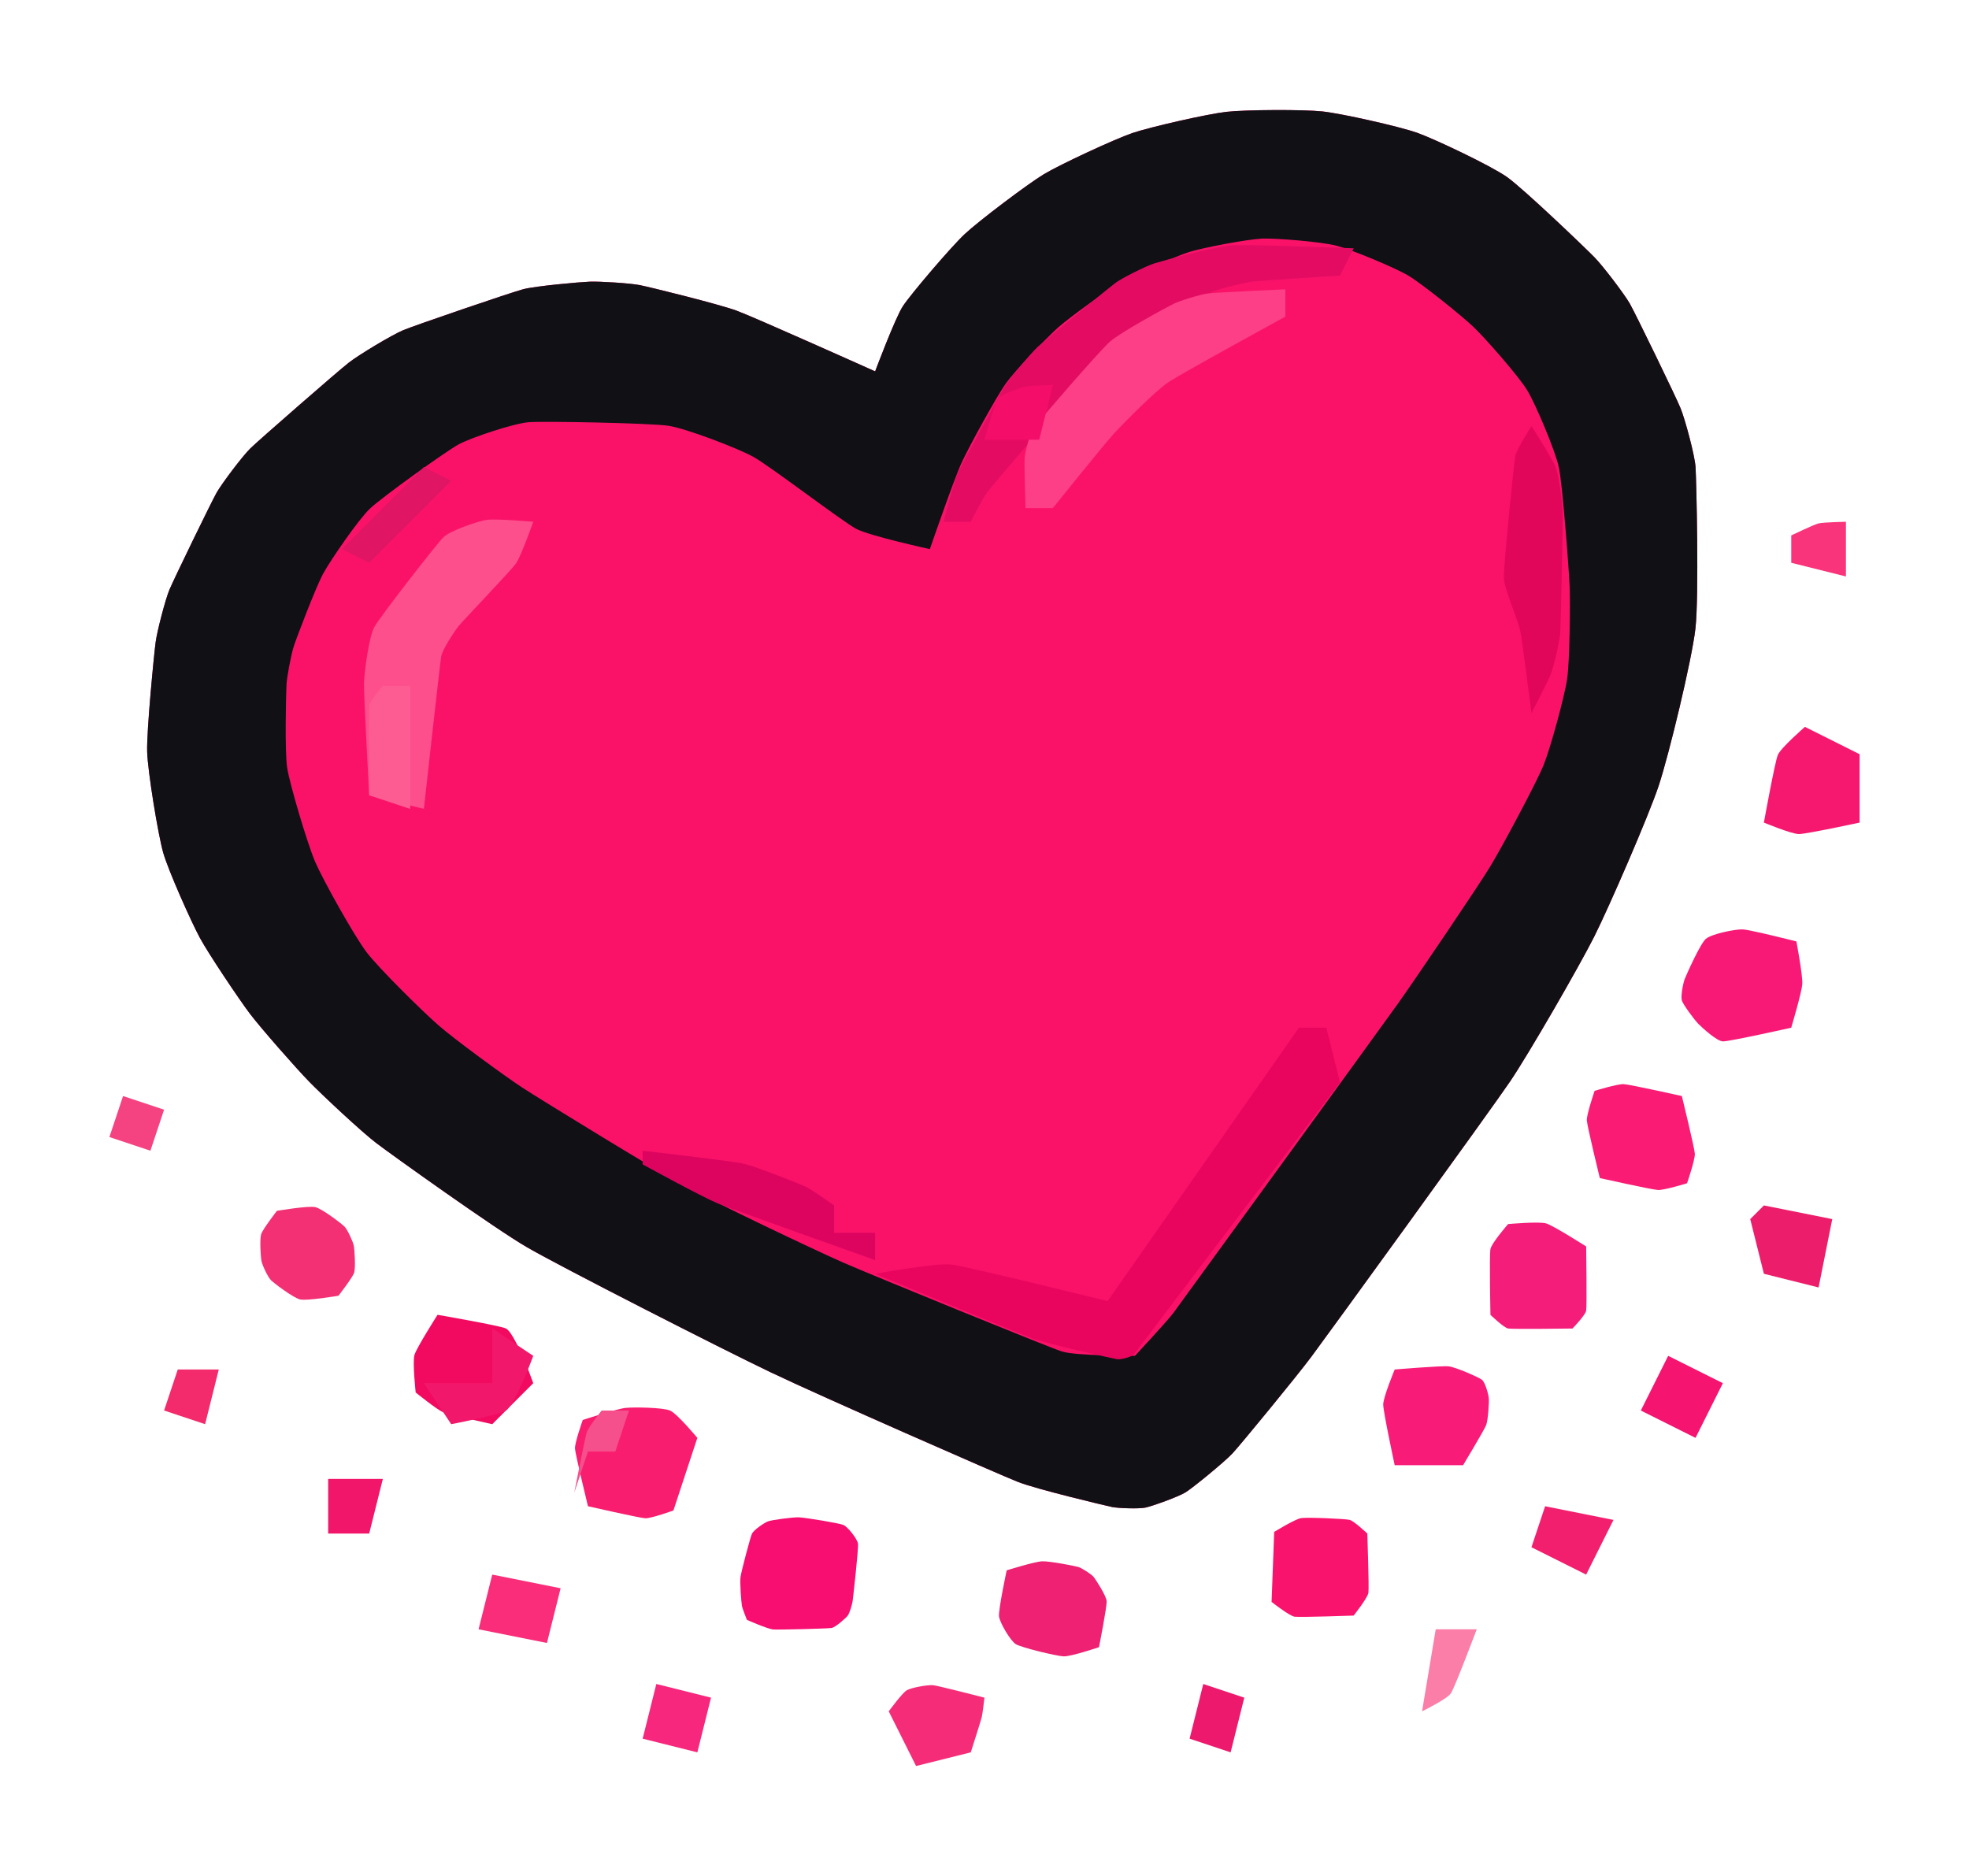
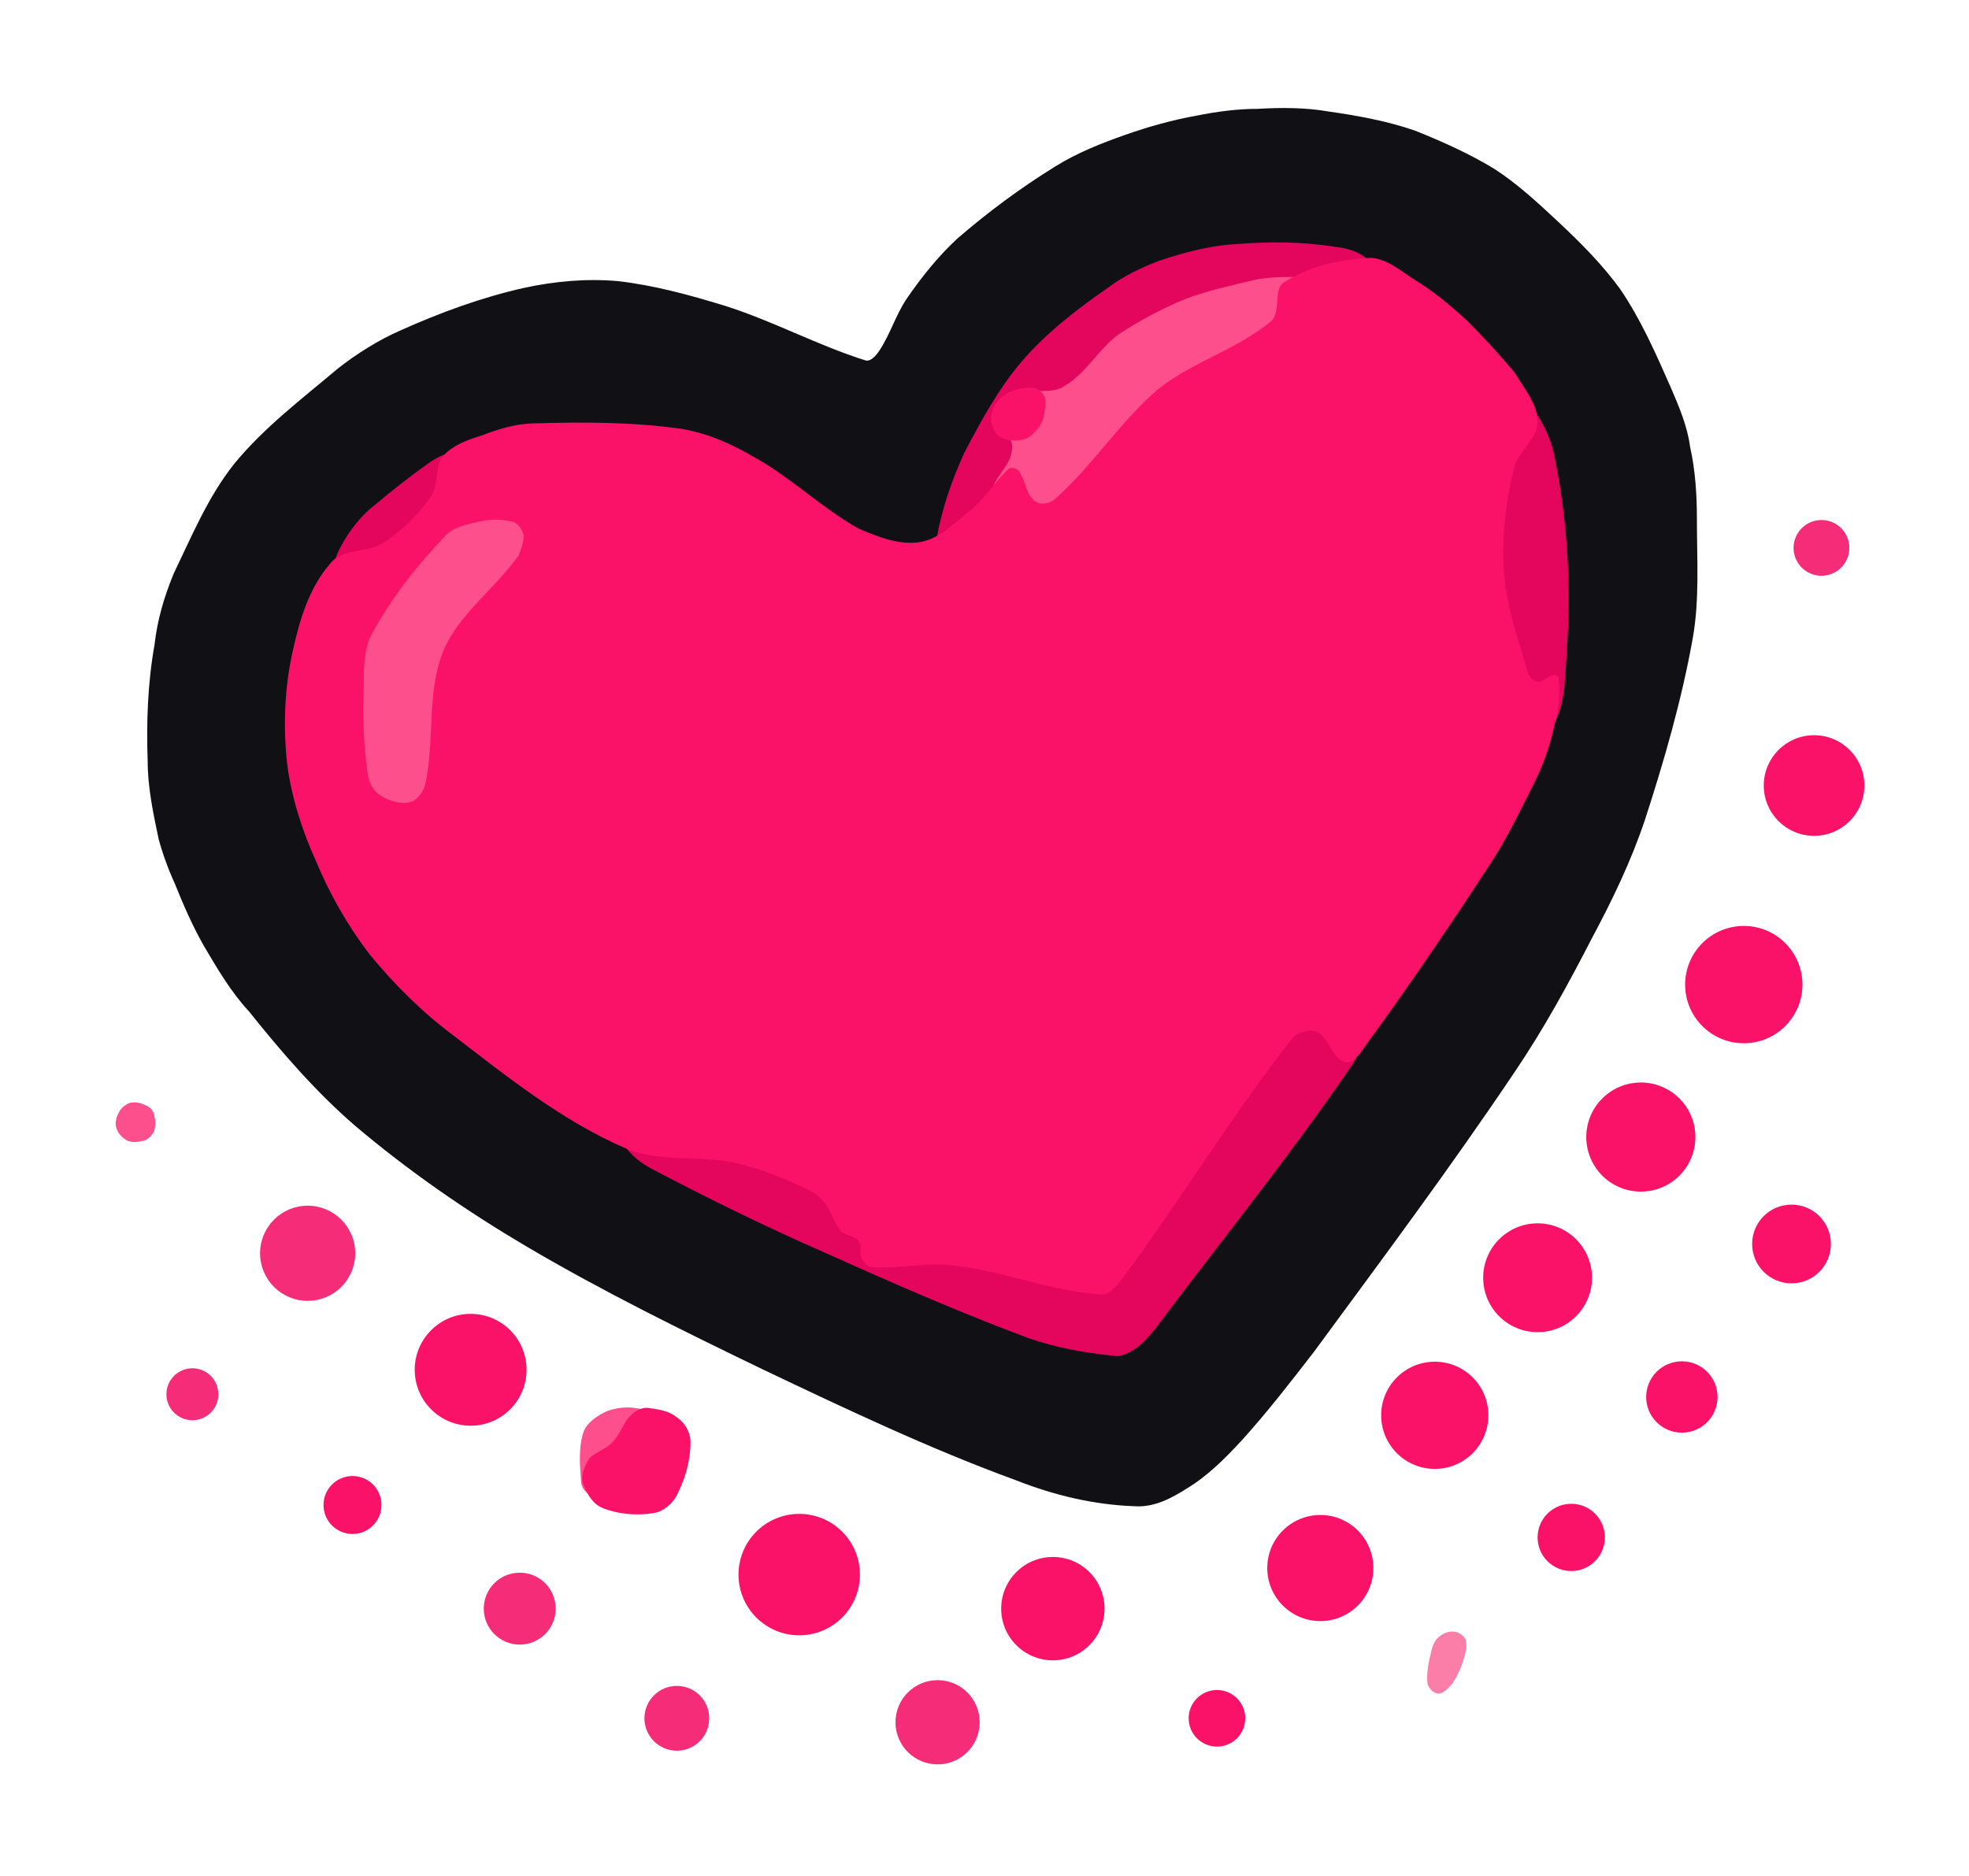
- <svg xmlns="http://www.w3.org/2000/svg" shape-rendering="geometricPrecision" viewBox="97.000 420.840 144.000 137.160" preserveAspectRatio="xMidYMid meet">
-   <path d="M0.00 0.00 C1.20 0.84 5.82 5.27 6.41 5.88 C7.01 6.49 8.56 8.52 8.99 9.26 C9.41 10.00 12.38 16.11 12.71 16.93 C13.04 17.75 13.74 20.34 13.80 21.22 C13.86 22.10 14.06 30.70 13.79 33.04 C13.52 35.38 11.85 42.27 11.11 44.51 C10.37 46.74 7.47 53.41 6.39 55.56 C5.31 57.71 1.63 64.09 0.26 66.12 C-1.10 68.14 -13.21 84.83 -14.30 86.29 C-15.39 87.75 -19.46 92.70 -20.06 93.35 C-20.67 94.00 -22.95 95.86 -23.49 96.20 C-24.02 96.53 -25.95 97.22 -26.43 97.32 C-26.91 97.42 -28.38 97.37 -28.86 97.28 C-29.34 97.18 -34.43 95.97 -35.76 95.44 C-37.09 94.92 -50.28 89.13 -53.85 87.42 C-57.43 85.71 -69.35 79.63 -71.66 78.28 C-73.98 76.94 -81.61 71.48 -82.67 70.67 C-83.73 69.87 -86.67 67.12 -87.59 66.17 C-88.52 65.22 -91.15 62.23 -91.94 61.18 C-92.74 60.12 -94.95 56.82 -95.58 55.66 C-96.21 54.50 -97.90 50.72 -98.27 49.41 C-98.64 48.10 -99.39 43.54 -99.44 42.05 C-99.49 40.56 -98.93 34.82 -98.82 34.03 C-98.72 33.25 -98.12 30.94 -97.82 30.21 C-97.52 29.48 -94.76 23.80 -94.36 23.09 C-93.95 22.38 -92.47 20.42 -91.89 19.85 C-91.31 19.28 -85.42 14.14 -84.69 13.58 C-83.96 13.01 -81.57 11.57 -80.72 11.21 C-79.86 10.85 -72.87 8.46 -71.93 8.21 C-70.98 7.97 -67.81 7.69 -67.08 7.66 C-66.35 7.63 -64.14 7.77 -63.42 7.91 C-62.70 8.05 -57.71 9.28 -56.33 9.78 C-54.96 10.29 -46.20 14.22 -46.20 14.22 C-46.20 14.22 -44.74 10.32 -44.17 9.45 C-43.60 8.58 -40.67 5.14 -39.66 4.19 C-38.65 3.24 -35.08 0.54 -33.86 -0.20 C-32.64 -0.93 -28.72 -2.75 -27.39 -3.21 C-26.06 -3.66 -21.91 -4.60 -20.52 -4.76 C-19.12 -4.92 -14.89 -4.94 -13.49 -4.79 C-12.09 -4.64 -7.90 -3.70 -6.56 -3.23 C-5.23 -2.75 -1.20 -0.84 0.00 0.00 Z " fill="#FA1269" transform="translate(207.2021,433.7798)" />
-   <path d="M0.00 0.00 C1.20 0.84 5.82 5.27 6.41 5.88 C7.01 6.49 8.56 8.52 8.99 9.26 C9.41 10.00 12.38 16.11 12.71 16.93 C13.04 17.75 13.74 20.34 13.80 21.22 C13.86 22.10 14.06 30.70 13.79 33.04 C13.52 35.38 11.85 42.27 11.11 44.51 C10.37 46.74 7.47 53.41 6.39 55.56 C5.31 57.71 1.63 64.09 0.26 66.12 C-1.10 68.14 -13.21 84.83 -14.30 86.29 C-15.39 87.75 -19.46 92.70 -20.06 93.35 C-20.67 94.00 -22.95 95.86 -23.49 96.20 C-24.02 96.53 -25.95 97.22 -26.43 97.32 C-26.91 97.42 -28.38 97.37 -28.86 97.28 C-29.34 97.18 -34.43 95.97 -35.76 95.44 C-37.09 94.92 -50.28 89.13 -53.85 87.42 C-57.43 85.71 -69.35 79.63 -71.66 78.28 C-73.98 76.94 -81.61 71.48 -82.67 70.67 C-83.73 69.87 -86.67 67.12 -87.59 66.17 C-88.52 65.22 -91.15 62.23 -91.94 61.18 C-92.74 60.12 -94.95 56.82 -95.58 55.66 C-96.21 54.50 -97.90 50.72 -98.27 49.41 C-98.64 48.10 -99.39 43.54 -99.44 42.05 C-99.49 40.56 -98.93 34.82 -98.82 34.03 C-98.72 33.25 -98.12 30.94 -97.82 30.21 C-97.52 29.48 -94.76 23.80 -94.36 23.09 C-93.95 22.38 -92.47 20.42 -91.89 19.85 C-91.31 19.28 -85.42 14.14 -84.69 13.58 C-83.96 13.01 -81.57 11.57 -80.72 11.21 C-79.86 10.85 -72.87 8.46 -71.93 8.21 C-70.98 7.97 -67.81 7.69 -67.08 7.66 C-66.35 7.63 -64.14 7.77 -63.42 7.91 C-62.70 8.05 -57.71 9.28 -56.33 9.78 C-54.96 10.29 -46.20 14.22 -46.20 14.22 C-46.20 14.22 -44.74 10.32 -44.17 9.45 C-43.60 8.58 -40.67 5.14 -39.66 4.19 C-38.65 3.24 -35.08 0.54 -33.86 -0.20 C-32.64 -0.93 -28.72 -2.75 -27.39 -3.21 C-26.06 -3.66 -21.91 -4.60 -20.52 -4.76 C-19.12 -4.92 -14.89 -4.94 -13.49 -4.79 C-12.09 -4.64 -7.90 -3.70 -6.56 -3.23 C-5.23 -2.75 -1.20 -0.84 0.00 0.00 Z M-36.64 15.10 C-37.29 16.01 -39.34 19.72 -39.89 20.93 C-40.45 22.15 -42.20 27.22 -42.20 27.22 C-42.20 27.22 -46.59 26.26 -47.58 25.74 C-48.57 25.22 -53.95 21.10 -55.11 20.47 C-56.27 19.83 -60.01 18.40 -61.31 18.20 C-62.62 18.00 -70.49 17.85 -71.56 17.94 C-72.63 18.03 -75.72 19.05 -76.66 19.56 C-77.60 20.07 -82.30 23.45 -83.15 24.26 C-83.99 25.06 -85.99 27.97 -86.55 28.98 C-87.11 30.00 -88.55 33.80 -88.72 34.34 C-88.90 34.88 -89.22 36.56 -89.25 37.13 C-89.28 37.69 -89.39 42.02 -89.20 43.22 C-89.01 44.42 -87.72 48.78 -87.15 50.10 C-86.58 51.42 -84.32 55.47 -83.41 56.68 C-82.50 57.88 -79.26 61.07 -78.12 62.06 C-76.98 63.06 -73.28 65.77 -72.01 66.60 C-70.74 67.43 -62.29 72.62 -60.05 73.84 C-57.81 75.06 -50.89 78.36 -48.56 79.39 C-46.22 80.41 -33.57 85.57 -32.55 85.90 C-31.53 86.23 -27.20 86.22 -27.20 86.22 C-27.20 86.22 -24.88 83.74 -24.37 83.06 C-23.87 82.38 -9.31 62.35 -7.92 60.40 C-6.54 58.45 -2.11 51.90 -1.24 50.47 C-0.36 49.04 2.17 44.28 2.67 43.06 C3.17 41.84 4.22 38.01 4.41 36.70 C4.60 35.40 4.64 31.27 4.59 29.91 C4.53 28.55 4.06 22.41 3.80 21.22 C3.54 20.03 2.11 16.62 1.48 15.59 C0.86 14.57 -1.53 11.85 -2.39 11.02 C-3.25 10.19 -6.21 7.81 -7.20 7.22 C-8.19 6.63 -11.44 5.28 -12.50 5.02 C-13.55 4.75 -16.83 4.47 -17.91 4.51 C-19.00 4.56 -22.21 5.17 -23.24 5.49 C-24.28 5.82 -27.33 7.18 -28.28 7.73 C-29.24 8.28 -31.98 10.27 -32.82 11.01 C-33.65 11.75 -35.99 14.19 -36.64 15.10 Z " fill="#101015" transform="translate(207.2021,433.7798)" />
-   <path d="M0.00 0.00 C0.00 0.00 2.00 0.00 2.00 0.00 C2.00 0.00 3.00 4.00 3.00 4.00 C3.00 4.00 -11.89 23.67 -12.05 23.87 C-12.21 24.08 -13.04 24.29 -13.30 24.25 C-13.56 24.21 -18.21 23.17 -19.40 22.76 C-20.58 22.34 -31.00 18.00 -31.00 18.00 C-31.00 18.00 -26.54 17.19 -25.43 17.32 C-24.32 17.45 -14.00 20.00 -14.00 20.00 C-14.00 20.00 0.00 0.00 0.00 0.00 Z " fill="#E9055D" transform="translate(192,496)" />
-   <path d="M0.00 0.00 C0.00 0.00 -1.00 2.00 -1.00 2.00 C-1.00 2.00 -6.84 2.37 -7.43 2.44 C-8.02 2.52 -9.75 2.94 -10.30 3.17 C-10.84 3.41 -14.39 5.20 -15.31 5.87 C-16.23 6.54 -19.69 9.72 -20.70 10.77 C-21.71 11.82 -26.45 17.39 -26.76 17.79 C-27.08 18.19 -28.00 20.00 -28.00 20.00 C-28.00 20.00 -30.00 20.00 -30.00 20.00 C-30.00 20.00 -29.25 17.08 -28.93 16.40 C-28.62 15.71 -25.84 10.61 -25.45 9.99 C-25.05 9.37 -23.63 7.70 -23.10 7.20 C-22.56 6.71 -17.88 2.86 -17.38 2.50 C-16.88 2.14 -15.19 1.30 -14.60 1.11 C-14.01 0.92 -10.12 -0.14 -8.96 -0.22 C-7.80 -0.31 0.00 0.00 0.00 0.00 Z " fill="#E40C62" transform="translate(196,439)" />
-   <path d="M0.00 0.00 C0.00 0.00 -0.89 2.53 -1.28 3.07 C-1.67 3.61 -5.15 7.24 -5.47 7.64 C-5.78 8.03 -6.63 9.33 -6.73 9.83 C-6.82 10.32 -8.00 21.00 -8.00 21.00 C-8.00 21.00 -12.00 20.00 -12.00 20.00 C-12.00 20.00 -12.40 12.64 -12.38 11.80 C-12.35 10.96 -12.02 8.42 -11.62 7.69 C-11.22 6.96 -7.04 1.58 -6.56 1.12 C-6.08 0.66 -4.12 -0.02 -3.46 -0.13 C-2.81 -0.25 0.00 0.00 0.00 0.00 Z " fill="#FC4F8C" transform="translate(136,459)" />
-   <path d="M0.00 0.00 C0.00 0.00 0.00 2.00 0.00 2.00 C0.00 2.00 -7.69 6.20 -8.59 6.82 C-9.49 7.43 -11.81 9.76 -12.54 10.56 C-13.28 11.36 -17.00 16.00 -17.00 16.00 C-17.00 16.00 -19.00 16.00 -19.00 16.00 C-19.00 16.00 -19.11 12.74 -19.06 12.29 C-19.02 11.84 -18.66 10.48 -18.39 10.12 C-18.12 9.75 -13.65 4.56 -12.84 3.84 C-12.03 3.12 -8.67 1.31 -8.19 1.07 C-7.71 0.83 -6.17 0.36 -5.64 0.30 C-5.12 0.23 0.00 0.00 0.00 0.00 Z " fill="#FC3F87" transform="translate(191,442)" />
-   <path d="M0.00 0.00 C0.46 0.02 2.93 0.42 3.25 0.56 C3.57 0.70 4.27 1.59 4.31 1.93 C4.36 2.27 3.95 5.89 3.92 6.12 C3.89 6.34 3.70 7.01 3.56 7.19 C3.42 7.37 2.67 8.04 2.38 8.09 C2.09 8.14 -1.50 8.23 -1.90 8.20 C-2.31 8.16 -3.81 7.50 -3.81 7.50 C-3.81 7.50 -4.15 6.67 -4.18 6.45 C-4.22 6.23 -4.34 4.77 -4.28 4.36 C-4.22 3.95 -3.57 1.46 -3.44 1.19 C-3.31 0.92 -2.54 0.39 -2.26 0.29 C-1.98 0.19 -0.46 -0.02 0.00 0.00 Z " fill="#F70E70" transform="translate(155.4375,531.8125)" />
-   <path d="M0.00 0.00 C0.52 0.22 2.00 2.00 2.00 2.00 C2.00 2.00 0.25 7.31 0.25 7.31 C0.25 7.31 -1.38 7.90 -1.81 7.88 C-2.23 7.86 -6.00 7.00 -6.00 7.00 C-6.00 7.00 -6.92 3.22 -6.95 2.78 C-6.97 2.35 -6.38 0.69 -6.38 0.69 C-6.38 0.69 -3.91 -0.12 -3.26 -0.19 C-2.62 -0.26 -0.52 -0.22 0.00 0.00 Z " fill="#F91D6F" transform="translate(146,524)" />
-   <path d="M0.00 0.00 C0.55 0.02 3.94 0.88 3.94 0.88 C3.94 0.88 4.41 3.37 4.37 3.99 C4.33 4.62 3.56 7.19 3.56 7.19 C3.56 7.19 -1.00 8.21 -1.44 8.19 C-1.88 8.17 -2.92 7.22 -3.22 6.92 C-3.52 6.62 -4.35 5.50 -4.44 5.19 C-4.53 4.88 -4.34 3.90 -4.22 3.61 C-4.10 3.31 -3.10 1.05 -2.68 0.69 C-2.26 0.33 -0.55 -0.02 0.00 0.00 Z " fill="#F81976" transform="translate(224.4375,488.8125)" />
-   <path d="M0.00 0.00 C0.00 0.00 0.92 3.77 0.95 4.22 C0.97 4.66 0.38 6.38 0.38 6.38 C0.38 6.38 -1.32 6.90 -1.75 6.87 C-2.19 6.85 -6.00 6.00 -6.00 6.00 C-6.00 6.00 -6.92 2.23 -6.95 1.78 C-6.97 1.34 -6.38 -0.38 -6.38 -0.38 C-6.38 -0.38 -4.68 -0.90 -4.25 -0.87 C-3.81 -0.85 0.00 0.00 0.00 0.00 Z " fill="#FA1B74" transform="translate(220,501)" />
-   <path d="M0.00 0.00 C0.00 0.00 4.57 0.79 5.00 1.00 C5.43 1.21 6.04 2.67 6.23 3.04 C6.42 3.42 7.00 5.00 7.00 5.00 C7.00 5.00 4.00 8.00 4.00 8.00 C4.00 8.00 0.85 7.31 0.40 7.12 C-0.06 6.93 -1.60 5.68 -1.60 5.68 C-1.60 5.68 -1.84 3.47 -1.69 2.94 C-1.54 2.41 0.00 0.00 0.00 0.00 Z " fill="#F20A60" transform="translate(129,517)" />
-   <path d="M0.00 0.00 C0.00 0.00 1.57 2.42 1.79 3.05 C2.02 3.67 2.27 5.68 2.29 6.35 C2.31 7.01 2.15 14.53 2.11 15.12 C2.07 15.72 1.66 17.49 1.45 18.06 C1.25 18.62 0.00 21.00 0.00 21.00 C0.00 21.00 -0.66 15.79 -0.82 14.99 C-0.98 14.19 -2.00 11.91 -2.02 11.09 C-2.05 10.28 -1.28 2.70 -1.19 2.21 C-1.10 1.71 0.00 0.00 0.00 0.00 Z " fill="#E2065B" transform="translate(209,452)" />
-   <path d="M0.00 0.00 C0.53 0.15 2.94 1.69 2.94 1.69 C2.94 1.69 3.00 6.06 2.94 6.38 C2.89 6.71 1.94 7.69 1.94 7.69 C1.94 7.69 -2.43 7.75 -2.76 7.69 C-3.08 7.64 -4.06 6.69 -4.06 6.69 C-4.06 6.69 -4.15 2.32 -4.06 1.88 C-3.98 1.44 -2.77 0.05 -2.77 0.05 C-2.77 0.05 -0.53 -0.15 0.00 0.00 Z " fill="#F51D7A" transform="translate(210.0625,510.3125)" />
-   <path d="M0.00 0.00 C0.00 0.00 3.44 -0.29 3.95 -0.23 C4.47 -0.17 6.15 0.57 6.38 0.75 C6.61 0.93 6.86 1.81 6.88 2.10 C6.91 2.39 6.83 3.69 6.69 4.06 C6.55 4.43 5.00 7.00 5.00 7.00 C5.00 7.00 0.00 7.00 0.00 7.00 C0.00 7.00 -0.84 3.10 -0.84 2.56 C-0.84 2.02 0.00 0.00 0.00 0.00 Z " fill="#F81B78" transform="translate(199,521)" />
-   <path d="M0.00 0.00 C0.44 -0.07 3.22 0.05 3.54 0.13 C3.86 0.20 4.84 1.13 4.84 1.13 C4.84 1.13 4.98 5.08 4.92 5.47 C4.85 5.86 3.84 7.13 3.84 7.13 C3.84 7.13 -0.10 7.27 -0.49 7.21 C-0.88 7.14 -2.16 6.13 -2.16 6.13 C-2.16 6.13 -1.97 1.01 -1.97 1.01 C-1.97 1.01 -0.44 0.07 0.00 0.00 Z " fill="#FA136C" transform="translate(192.1562,531.8672)" />
-   <path d="M0.00 0.00 C0.00 0.00 4.00 2.00 4.00 2.00 C4.00 2.00 4.00 7.00 4.00 7.00 C4.00 7.00 0.10 7.84 -0.44 7.84 C-0.98 7.84 -3.00 7.00 -3.00 7.00 C-3.00 7.00 -2.20 2.58 -1.98 2.05 C-1.76 1.53 0.00 0.00 0.00 0.00 Z " fill="#F6176F" transform="translate(229,474)" />
-   <path d="M0.00 0.00 C0.25 0.08 0.93 0.52 1.10 0.72 C1.26 0.93 2.02 2.09 2.05 2.49 C2.08 2.89 1.49 5.86 1.49 5.86 C1.49 5.86 -0.56 6.55 -1.09 6.53 C-1.62 6.51 -4.18 5.89 -4.59 5.64 C-4.99 5.39 -5.76 4.08 -5.82 3.61 C-5.88 3.14 -5.26 0.24 -5.26 0.24 C-5.26 0.24 -3.21 -0.40 -2.68 -0.42 C-2.15 -0.45 -0.25 -0.08 0.00 0.00 Z " fill="#EE2172" transform="translate(175.8828,535.4492)" />
-   <path d="M0.00 0.00 C0.00 0.00 6.40 0.73 7.35 0.94 C8.29 1.15 11.45 2.41 11.91 2.62 C12.36 2.83 14.00 4.00 14.00 4.00 C14.00 4.00 14.00 6.00 14.00 6.00 C14.00 6.00 17.00 6.00 17.00 6.00 C17.00 6.00 17.00 8.00 17.00 8.00 C17.00 8.00 6.60 4.31 5.46 3.84 C4.32 3.37 0.00 1.00 0.00 1.00 C0.00 1.00 0.00 0.00 0.00 0.00 Z " fill="#DD045F" transform="translate(144,505)" />
-   <path d="M0.00 0.00 C0.50 0.12 1.91 1.20 2.13 1.42 C2.35 1.64 2.75 2.51 2.81 2.81 C2.87 3.11 2.95 4.41 2.84 4.79 C2.72 5.16 1.69 6.48 1.69 6.48 C1.69 6.48 -0.62 6.87 -1.12 6.75 C-1.62 6.63 -3.03 5.56 -3.25 5.34 C-3.47 5.12 -3.88 4.25 -3.94 3.94 C-4.00 3.63 -4.08 2.35 -3.96 1.97 C-3.84 1.60 -2.81 0.27 -2.81 0.27 C-2.81 0.27 -0.50 -0.12 0.00 0.00 Z " fill="#F33074" transform="translate(120.0625,509.125)" />
-   <path d="M0.00 0.00 C0.39 0.04 3.75 0.91 3.75 0.91 C3.75 0.91 3.62 2.07 3.55 2.35 C3.48 2.63 2.75 4.91 2.75 4.91 C2.75 4.91 -1.25 5.91 -1.25 5.91 C-1.25 5.91 -3.25 1.91 -3.25 1.91 C-3.25 1.91 -2.27 0.57 -1.93 0.37 C-1.59 0.17 -0.39 -0.04 0.00 0.00 Z " fill="#F52D79" transform="translate(165.2461,544.0898)" />
-   <path d="M0.00 0.00 C0.00 0.00 5.00 1.00 5.00 1.00 C5.00 1.00 4.00 6.00 4.00 6.00 C4.00 6.00 0.00 5.00 0.00 5.00 C0.00 5.00 -1.00 1.00 -1.00 1.00 C-1.00 1.00 0.00 0.00 0.00 0.00 Z " fill="#EC1E6B" transform="translate(226,509)" />
-   <path d="M0.00 0.00 C0.00 0.00 5.00 1.00 5.00 1.00 C5.00 1.00 4.00 5.00 4.00 5.00 C4.00 5.00 -1.00 4.00 -1.00 4.00 C-1.00 4.00 0.00 0.00 0.00 0.00 Z " fill="#F92D79" transform="translate(133,536)" />
-   <path d="M0.00 0.00 C0.00 0.00 2.00 0.00 2.00 0.00 C2.00 0.00 2.00 9.00 2.00 9.00 C2.00 9.00 -1.00 8.00 -1.00 8.00 C-1.00 8.00 -1.04 1.79 -0.99 1.45 C-0.95 1.10 0.00 0.00 0.00 0.00 Z " fill="#FD5C92" transform="translate(125,471)" />
-   <path d="M0.00 0.00 C0.00 0.00 4.00 2.00 4.00 2.00 C4.00 2.00 2.00 6.00 2.00 6.00 C2.00 6.00 -2.00 4.00 -2.00 4.00 C-2.00 4.00 0.00 0.00 0.00 0.00 Z " fill="#F51470" transform="translate(219,520)" />
-   <path d="M0.00 0.00 C0.00 0.00 3.00 2.00 3.00 2.00 C3.00 2.00 2.56 3.16 2.43 3.44 C2.29 3.72 1.49 5.68 1.00 6.00 C0.51 6.32 -3.00 7.00 -3.00 7.00 C-3.00 7.00 -5.00 4.00 -5.00 4.00 C-5.00 4.00 0.00 4.00 0.00 4.00 C0.00 4.00 0.00 0.00 0.00 0.00 Z " fill="#F1186B" transform="translate(133,518)" />
-   <path d="M0.00 0.00 C0.00 0.00 5.00 1.00 5.00 1.00 C5.00 1.00 3.00 5.00 3.00 5.00 C3.00 5.00 -1.00 3.00 -1.00 3.00 C-1.00 3.00 0.00 0.00 0.00 0.00 Z " fill="#F21F6F" transform="translate(210,531)" />
-   <path d="M0.00 0.00 C0.00 0.00 4.00 1.00 4.00 1.00 C4.00 1.00 3.00 5.00 3.00 5.00 C3.00 5.00 -1.00 4.00 -1.00 4.00 C-1.00 4.00 0.00 0.00 0.00 0.00 Z " fill="#F6277C" transform="translate(145,544)" />
-   <path d="M0.00 0.00 C0.00 0.00 2.00 1.00 2.00 1.00 C2.00 1.00 -4.00 7.00 -4.00 7.00 C-4.00 7.00 -6.00 6.00 -6.00 6.00 C-6.00 6.00 0.00 0.00 0.00 0.00 Z " fill="#E01564" transform="translate(128,455)" />
-   <path d="M0.00 0.00 C0.00 0.00 3.00 1.00 3.00 1.00 C3.00 1.00 2.00 5.00 2.00 5.00 C2.00 5.00 -1.00 4.00 -1.00 4.00 C-1.00 4.00 0.00 0.00 0.00 0.00 Z " fill="#ED196D" transform="translate(185,544)" />
-   <path d="M0.00 0.00 C0.00 0.00 4.00 0.00 4.00 0.00 C4.00 0.00 3.00 4.00 3.00 4.00 C3.00 4.00 0.00 4.00 0.00 4.00 C0.00 4.00 0.00 0.00 0.00 0.00 Z " fill="#F11669" transform="translate(121,529)" />
-   <path d="M0.00 0.00 C0.00 0.00 -1.00 4.00 -1.00 4.00 C-1.00 4.00 -5.00 4.00 -5.00 4.00 C-5.00 4.00 -4.27 1.35 -4.00 1.00 C-3.73 0.65 -2.39 0.22 -2.00 0.12 C-1.61 0.03 0.00 0.00 0.00 0.00 Z " fill="#F50D6A" transform="translate(174,449)" />
-   <path d="M0.00 0.00 C0.00 0.00 3.00 0.00 3.00 0.00 C3.00 0.00 1.39 4.27 1.11 4.68 C0.84 5.10 -1.00 6.00 -1.00 6.00 C-1.00 6.00 0.00 0.00 0.00 0.00 Z " fill="#FB7EA8" transform="translate(202,540)" />
-   <path d="M0.00 0.00 C0.00 0.00 3.00 0.00 3.00 0.00 C3.00 0.00 2.00 4.00 2.00 4.00 C2.00 4.00 -1.00 3.00 -1.00 3.00 C-1.00 3.00 0.00 0.00 0.00 0.00 Z " fill="#F32B6C" transform="translate(110,521)" />
-   <path d="M0.00 0.00 C0.00 0.00 0.00 4.00 0.00 4.00 C0.00 4.00 -4.00 3.00 -4.00 3.00 C-4.00 3.00 -4.00 1.00 -4.00 1.00 C-4.00 1.00 -2.39 0.22 -2.00 0.12 C-1.61 0.03 0.00 0.00 0.00 0.00 Z " fill="#FA347B" transform="translate(232,459)" />
-   <path d="M0.00 0.00 C0.00 0.00 3.00 1.00 3.00 1.00 C3.00 1.00 2.00 4.00 2.00 4.00 C2.00 4.00 -1.00 3.00 -1.00 3.00 C-1.00 3.00 0.00 0.00 0.00 0.00 Z " fill="#F54381" transform="translate(106,501)" />
-   <path d="M0.00 0.00 C0.00 0.00 2.00 0.00 2.00 0.00 C2.00 0.00 1.00 3.00 1.00 3.00 C1.00 3.00 -1.00 3.00 -1.00 3.00 C-1.00 3.00 -2.00 6.00 -2.00 6.00 C-2.00 6.00 -1.21 1.96 -1.09 1.59 C-0.97 1.22 0.00 0.00 0.00 0.00 Z " fill="#F54F8C" transform="translate(141,524)" />
+ <svg xmlns="http://www.w3.org/2000/svg" viewBox="97 420.84 144 137.16" preserveAspectRatio="xMidYMid meet">
+   <path fill="#FB7EA8" fill-rule="evenodd" d="M202.2 544.7C201.8 544.7 201.5 544.3 201.4 544.0C201.3 543.2 201.5 542.3 201.7 541.5C201.8 541.1 202.0 540.7 202.3 540.5C202.7 540.2 203.1 540.1 203.5 540.2C203.8 540.3 204.1 540.5 204.2 540.8C204.3 541.2 204.2 541.6 204.1 542.0C203.9 542.7 203.6 543.4 203.2 544.0C202.9 544.3 202.6 544.7 202.2 544.7Z" />
+   <path fill="#101015" fill-rule="evenodd" d="M180.0 531.0C177.0 530.9 174.1 530.2 171.3 529.1C165.0 526.8 158.9 523.9 152.8 521.0C147.0 518.2 141.1 515.3 135.5 512.0C131.1 509.4 126.9 506.5 123.0 503.2C120.1 500.7 117.6 497.8 115.2 494.8C113.9 493.4 112.9 491.7 111.9 490.0C111.1 488.6 110.4 487.0 109.8 485.5C109.3 484.4 108.9 483.3 108.6 482.2C108.2 480.3 107.8 478.4 107.8 476.5C107.7 473.7 107.8 470.8 108.3 468.0C108.5 466.2 109.0 464.5 109.7 462.8C111.0 460.1 112.2 457.2 114.1 454.8C116.3 452.1 119.1 450.0 121.7 447.8C123.1 446.7 124.7 445.7 126.3 445.0C129.2 443.7 132.2 442.6 135.3 441.9C137.6 441.4 139.9 441.2 142.2 441.4C144.8 441.7 147.4 442.4 150.0 443.2C153.5 444.3 156.8 446.1 160.3 447.2C160.7 447.3 161.1 446.8 161.3 446.5C162.1 445.3 162.5 443.9 163.3 442.7C164.4 441.1 165.6 439.6 167.0 438.3C169.2 436.4 171.6 434.6 174.2 433.0C175.8 432.0 177.6 431.3 179.3 430.7C181.0 430.1 182.8 429.6 184.5 429.3C186.0 429.0 187.5 428.8 189.0 428.8C190.7 428.7 192.5 428.7 194.2 429.0C196.3 429.3 198.5 429.7 200.5 430.4C202.5 431.2 204.5 432.1 206.3 433.2C208.0 434.3 209.5 435.7 211.0 437.1C212.6 438.6 214.2 440.2 215.5 442.0C217.0 444.2 218.1 446.7 219.2 449.2C219.8 450.6 220.4 452.0 220.6 453.5C221.0 455.3 221.1 457.1 221.1 458.8C221.1 461.7 221.3 464.7 220.8 467.5C220.0 472.0 218.7 476.5 217.3 480.8C216.3 483.8 214.9 486.7 213.4 489.5C211.7 492.8 209.9 496.1 207.8 499.2C203.1 506.2 198.1 512.9 193.1 519.7C191.4 521.9 189.7 524.1 187.8 526.2C186.6 527.5 185.3 528.8 183.8 529.7C182.7 530.4 181.4 531.1 180.0 531.0ZM177.9 517.3C178.4 517.3 178.8 517.0 179.2 516.7C179.8 516.2 180.3 515.5 180.8 514.8C187.5 505.7 194.4 496.7 200.9 487.3C203.0 484.2 205.0 480.9 206.7 477.5C207.7 475.6 208.3 473.6 208.8 471.5C209.1 470.0 209.2 468.5 209.2 467.0C209.3 464.4 209.1 461.9 208.9 459.3C208.8 458.0 208.7 456.6 208.4 455.3C208.1 454.2 207.7 453.1 207.2 452.0C206.7 451.0 206.1 450.0 205.4 449.2C204.4 447.9 203.3 446.7 202.1 445.7C201.0 444.7 199.8 443.7 198.5 443.0C197.3 442.3 196.0 441.6 194.7 441.4C192.0 441.1 189.3 441.1 186.7 441.3C185.2 441.4 183.7 441.8 182.3 442.4C181.3 442.7 180.3 443.2 179.5 443.9C177.2 445.7 174.8 447.6 172.9 449.8C171.6 451.4 170.7 453.3 169.8 455.2C168.8 457.3 168.3 459.6 167.2 461.7C167.0 462.3 166.4 462.8 165.8 463.0C165.2 463.3 164.4 463.3 163.7 463.1C162.1 462.9 160.5 462.6 159.0 461.8C156.2 460.3 153.8 458.1 151.0 456.5C149.7 455.7 148.3 455.2 146.8 454.8C145.7 454.5 144.5 454.3 143.3 454.3C140.7 454.2 138.0 454.0 135.3 454.4C133.9 454.5 132.5 455.1 131.2 455.8C129.2 457.0 127.3 458.4 125.7 460.0C124.4 461.2 123.5 462.7 122.7 464.2C121.8 465.9 121.0 467.6 120.7 469.5C120.3 471.8 120.2 474.2 120.5 476.5C120.8 478.7 121.5 480.8 122.4 482.8C123.3 485.0 124.4 487.0 125.8 488.9C127.3 490.8 129.0 492.4 130.8 493.9C132.8 495.6 134.9 497.1 137.0 498.5C140.9 501.0 144.8 503.7 148.9 505.8C155.8 509.3 163.0 512.2 170.2 515.2C171.7 515.9 173.4 516.5 175.0 516.9C175.9 517.2 176.9 517.4 177.9 517.3Z" />
+   <path fill="#E4055D" fill-rule="evenodd" d="M168.2 461.2C167.6 461.4 166.9 461.4 166.3 461.2C165.9 461.0 165.4 460.6 165.5 460.2C165.9 458.0 166.6 456.0 167.5 454.0C168.7 451.7 170.0 449.3 171.7 447.3C173.5 445.2 175.7 443.5 178.0 441.9C179.2 441.0 180.5 440.4 181.8 439.9C183.6 439.3 185.5 438.8 187.3 438.7C189.8 438.5 192.2 438.5 194.7 438.9C195.6 439.0 196.6 439.3 197.2 440.0C197.5 440.4 197.4 441.2 197.1 441.7C196.8 442.3 196.3 442.9 195.7 443.0C193.0 443.7 190.2 443.6 187.5 444.1C186.2 444.4 184.9 444.9 183.7 445.4C182.5 446.0 181.3 446.5 180.3 447.3C178.5 449.0 176.8 450.8 175.2 452.7C173.3 455.1 171.8 457.8 169.8 460.2C169.4 460.7 168.8 461.0 168.2 461.2ZM209.5 474.7C209.0 474.8 208.3 474.8 207.8 474.5C207.3 474.2 206.9 473.7 206.7 473.2C205.7 469.8 204.7 466.5 204.5 463.0C204.3 459.9 204.9 456.8 205.4 453.7C205.6 452.8 206.1 451.9 206.6 451.2C206.9 450.7 207.4 450.3 208.0 450.2C208.5 450.2 209.1 450.6 209.3 451.0C210.0 452.0 210.5 453.2 210.7 454.3C211.3 457.2 211.6 460.1 211.7 463.0C211.8 465.7 211.6 468.5 211.4 471.2C211.3 472.0 211.1 472.9 210.7 473.7C210.4 474.1 210.0 474.5 209.5 474.7ZM124.0 464.0C123.4 464.1 122.8 463.9 122.3 463.7C121.9 463.5 121.3 463.2 121.3 462.7C121.4 461.7 121.9 460.8 122.4 460.0C123.0 459.1 123.7 458.3 124.5 457.7C125.8 456.6 127.1 455.6 128.5 454.6C129.0 454.3 129.5 454.0 130.0 454.0C130.4 453.9 130.9 454.0 131.2 454.3C131.6 454.7 131.9 455.4 131.9 456.0C132.0 456.7 131.7 457.3 131.3 457.8C129.7 459.7 128.0 461.5 126.2 463.0C125.6 463.5 124.8 463.9 124.0 464.0ZM178.5 520.0C176.4 519.8 174.2 519.4 172.2 518.7C167.1 516.8 162.1 514.6 157.2 512.4C153.1 510.6 149.0 508.6 145.0 506.5C144.2 506.1 143.4 505.6 142.8 504.8C142.5 504.5 142.2 503.8 142.5 503.5C143.1 502.9 144.0 502.6 144.8 502.6C147.4 502.6 149.9 503.1 152.3 503.7C154.3 504.2 156.1 504.9 157.8 505.9C160.1 507.3 161.6 509.7 164.0 510.6C167.9 512.1 172.2 512.5 176.3 512.7C177.0 512.8 177.6 512.0 178.0 511.5C182.1 506.0 185.7 500.1 189.9 494.7C190.4 494.0 191.3 493.7 192.2 493.5C193.1 493.4 194.2 493.5 195.0 494.0C195.7 494.5 196.3 495.3 196.4 496.2C196.6 497.0 196.4 498.0 195.9 498.7C191.4 505.3 186.3 511.6 181.5 518.0C181.0 518.6 180.6 519.1 180.0 519.5C179.5 519.8 179.0 520.1 178.5 520.0Z" />
+   <path fill="#FC4F8B" fill-rule="evenodd" d="M173.3 460.4C172.5 460.4 171.5 460.3 170.8 459.8C170.2 459.4 169.8 458.6 169.6 457.8C169.4 457.4 169.6 456.8 169.7 456.3C170.0 455.5 170.9 454.8 171.0 453.8C171.2 453.1 170.4 452.3 170.5 451.5C170.6 450.8 171.0 450.0 171.7 449.7C172.6 449.2 173.9 449.7 174.8 449.1C176.4 448.2 177.3 446.4 178.8 445.3C180.3 444.3 182.0 443.4 183.7 442.7C185.3 442.1 187.1 441.7 188.8 441.3C189.8 441.1 190.7 441.1 191.7 441.1C192.1 441.2 192.6 441.3 192.8 441.6C193.2 442.2 193.4 443.0 193.3 443.7C193.2 444.5 192.9 445.4 192.2 445.8C189.5 447.9 186.1 448.9 183.5 451.1C180.6 453.5 178.7 456.8 175.9 459.3C175.2 460.0 174.2 460.3 173.3 460.4ZM128.0 482.2C126.6 482.2 125.1 482.0 123.8 481.4C123.0 481.1 122.0 480.4 121.8 479.5C121.0 476.9 121.1 474.2 121.1 471.5C121.1 469.8 121.3 468.1 121.8 466.5C122.2 465.2 123.0 464.1 123.8 463.0C125.2 461.2 126.5 459.3 128.3 457.8C129.4 457.0 130.8 456.6 132.2 456.4C133.5 456.2 134.9 456.2 136.2 456.6C136.9 456.9 137.7 457.4 138.0 458.2C138.3 458.9 138.1 459.9 137.9 460.7C137.6 461.7 137.2 462.7 136.6 463.5C135.2 465.5 132.8 466.9 131.9 469.2C130.6 472.6 131.0 476.4 130.3 480.0C130.2 480.6 129.9 481.1 129.4 481.5C129.1 481.9 128.5 482.2 128.0 482.2ZM107.3 504.3C107.0 504.4 106.5 504.4 106.2 504.2C105.9 504.0 105.6 503.7 105.5 503.3C105.4 503.0 105.5 502.5 105.7 502.2C105.8 501.9 106.2 501.6 106.5 501.5C106.9 501.4 107.3 501.5 107.7 501.7C108.0 501.8 108.3 502.2 108.3 502.5C108.4 502.9 108.4 503.3 108.2 503.7C108.0 504.0 107.7 504.3 107.3 504.3ZM141.2 530.2C140.9 530.4 140.5 530.4 140.2 530.2C139.8 530.0 139.5 529.6 139.5 529.2C139.4 528.0 139.3 526.6 139.7 525.5C140.0 524.8 140.8 524.3 141.5 524.0C142.4 523.7 143.4 523.7 144.2 524.0C144.7 524.1 144.9 524.7 144.9 525.2C145.0 525.9 144.8 526.7 144.3 527.3C143.5 528.5 142.3 529.4 141.2 530.2Z" />
+   <path fill="#FA1269" fill-rule="evenodd" d="M177.5 515.5C173.9 515.3 170.4 513.8 166.8 513.4C164.8 513.1 162.7 513.7 160.7 513.5C160.4 513.5 160.1 513.1 160.0 512.8C159.8 512.5 160.1 512.0 159.8 511.6C159.5 511.2 158.8 511.2 158.5 510.9C158.0 510.3 157.8 509.4 157.3 508.8C157.0 508.4 156.5 508.0 156.0 507.8C154.3 507.0 152.6 506.3 150.8 505.9C148.2 505.3 145.2 505.9 142.7 504.8C138.1 502.8 134.1 499.6 130.2 496.6C127.9 494.9 125.8 492.8 124.0 490.6C122.4 488.5 121.1 486.2 120.1 483.8C119.1 481.6 118.3 479.1 118.0 476.7C117.7 474.0 117.8 471.2 118.4 468.5C118.9 466.2 119.6 463.8 121.2 462.0C122.1 460.9 124.0 461.3 125.1 460.5C126.5 459.6 127.7 458.4 128.6 457.0C129.1 456.2 128.8 454.9 129.4 454.2C130.1 453.4 131.2 453.0 132.2 452.7C133.5 452.2 134.8 451.8 136.2 451.8C139.7 451.7 143.3 451.7 146.8 452.2C148.7 452.5 150.5 453.3 152.2 454.3C154.9 455.8 157.1 458.0 159.8 459.5C161.2 460.1 162.7 460.7 164.2 460.5C165.6 460.3 166.7 459.2 167.8 458.3C169.0 457.4 169.7 456.1 170.8 455.1C171.0 455.0 171.4 455.1 171.5 455.3C172.0 455.9 172.0 457.0 172.7 457.5C173.1 457.8 173.8 457.7 174.2 457.3C176.9 454.9 178.9 451.7 181.7 449.3C184.2 447.3 187.5 446.4 190.0 444.3C190.7 443.6 190.1 442.0 190.9 441.5C192.7 440.3 195.0 439.8 197.2 439.7C198.3 439.7 199.4 440.6 200.3 441.2C201.8 442.1 203.1 443.2 204.3 444.3C205.5 445.5 206.6 446.7 207.7 448.0C208.2 448.8 208.8 449.6 209.2 450.5C209.4 451.0 209.5 451.6 209.4 452.2C209.0 453.3 207.9 454.1 207.7 455.2C207.1 457.7 206.8 460.3 207.0 462.8C207.2 465.4 208.1 467.8 208.8 470.2C208.9 470.4 209.2 470.7 209.5 470.7C209.9 470.7 210.2 470.2 210.7 470.2C210.8 470.2 211.0 470.3 211.0 470.5C211.1 471.6 211.0 472.8 210.7 473.8C210.4 475.2 210.0 476.4 209.4 477.7C208.4 479.7 207.4 481.8 206.2 483.7C203.2 488.3 200.1 492.9 196.8 497.4C196.5 497.9 195.9 498.7 195.3 498.5C194.4 498.2 194.2 496.7 193.3 496.3C192.8 496.1 191.9 496.3 191.5 496.8C187.1 502.4 183.4 508.5 179.2 514.2C178.7 514.8 178.2 515.6 177.5 515.5ZM171.8 453.0C171.2 453.1 170.5 453.1 170.0 452.7C169.6 452.3 169.4 451.7 169.5 451.2C169.6 450.6 170.0 450.0 170.5 449.7C171.1 449.3 171.8 449.2 172.5 449.2C172.8 449.2 173.1 449.4 173.3 449.7C173.5 450.0 173.5 450.5 173.4 450.8C173.4 451.3 173.2 451.8 172.9 452.2C172.6 452.5 172.3 452.9 171.8 453.0ZM127.0 479.5C127.5 479.4 128.0 478.7 128.1 478.2C128.8 475.0 128.2 471.5 129.4 468.5C130.5 465.8 133.2 463.9 134.9 461.5C135.1 461.1 135.3 460.5 135.3 460.0C135.2 459.6 134.9 459.1 134.5 459.0C133.7 458.8 132.8 458.8 132.0 459.0C131.1 459.2 130.1 459.4 129.5 460.1C127.5 462.2 125.6 464.6 124.2 467.2C123.6 468.3 123.6 469.7 123.6 471.0C123.5 473.2 123.6 475.4 123.9 477.5C124.0 478.1 124.3 478.7 124.8 479.0C125.4 479.4 126.3 479.7 127.0 479.5ZM144.8 531.5C143.6 531.7 142.2 531.6 141.0 531.1C140.3 530.8 139.8 529.9 139.6 529.2C139.5 528.6 139.8 528.0 140.1 527.5C140.6 527.0 141.4 526.8 141.8 526.3C142.4 525.7 142.6 524.8 143.2 524.3C143.5 524.0 143.9 523.8 144.3 523.8C145.1 523.9 145.9 524.0 146.5 524.5C147.1 524.9 147.5 525.6 147.5 526.3C147.5 527.7 147.1 529.0 146.5 530.2C146.2 530.8 145.5 531.4 144.8 531.5Z" />
+   <circle fill="#FA1269" cx="229.67" cy="478.29" r="3.68" />
+   <circle fill="#FA1269" cx="224.53" cy="492.85" r="4.29" />
+   <circle fill="#FA1269" cx="217.00" cy="504.00" r="3.99" />
+   <circle fill="#FA1269" cx="228.02" cy="511.82" r="2.88" />
+   <circle fill="#FA1269" cx="209.45" cy="514.29" r="3.98" />
+   <circle fill="#FA1269" cx="131.42" cy="521.02" r="4.09" />
+   <circle fill="#FA1269" cx="220.00" cy="523.01" r="2.61" />
+   <circle fill="#FA1269" cx="201.93" cy="524.35" r="3.92" />
+   <circle fill="#FA1269" cx="122.78" cy="530.91" r="2.12" />
+   <circle fill="#FA1269" cx="211.91" cy="533.28" r="2.46" />
+   <circle fill="#FA1269" cx="155.45" cy="536.00" r="4.44" />
+   <circle fill="#FA1269" cx="193.56" cy="535.52" r="3.88" />
+   <circle fill="#FA1269" cx="174.00" cy="538.49" r="3.78" />
+   <circle fill="#FA1269" cx="186.00" cy="546.51" r="2.07" />
+   <circle fill="#F52D79" cx="230.21" cy="460.91" r="2.04" />
+   <circle fill="#F52D79" cx="119.50" cy="512.50" r="3.48" />
+   <circle fill="#F52D79" cx="111.07" cy="522.81" r="1.90" />
+   <circle fill="#F52D79" cx="135.01" cy="538.49" r="2.63" />
+   <circle fill="#F52D79" cx="146.50" cy="546.51" r="2.37" />
+   <circle fill="#F52D79" cx="165.57" cy="546.80" r="3.08" />
</svg>
